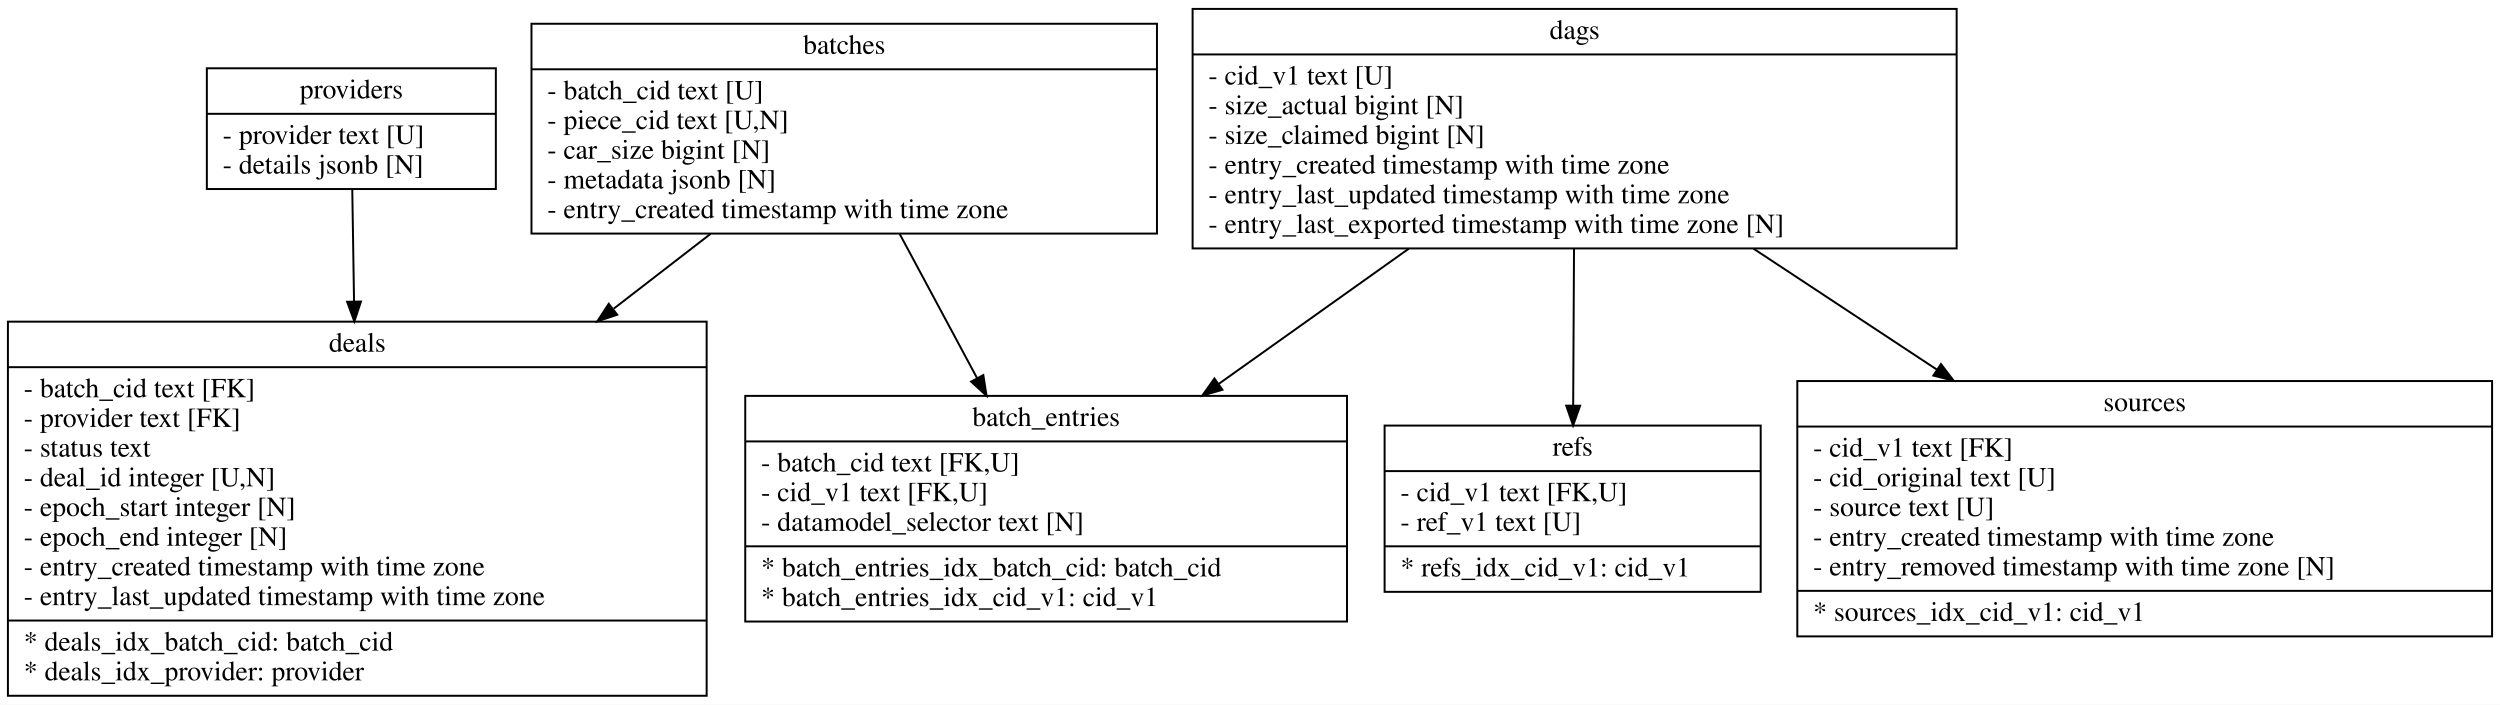
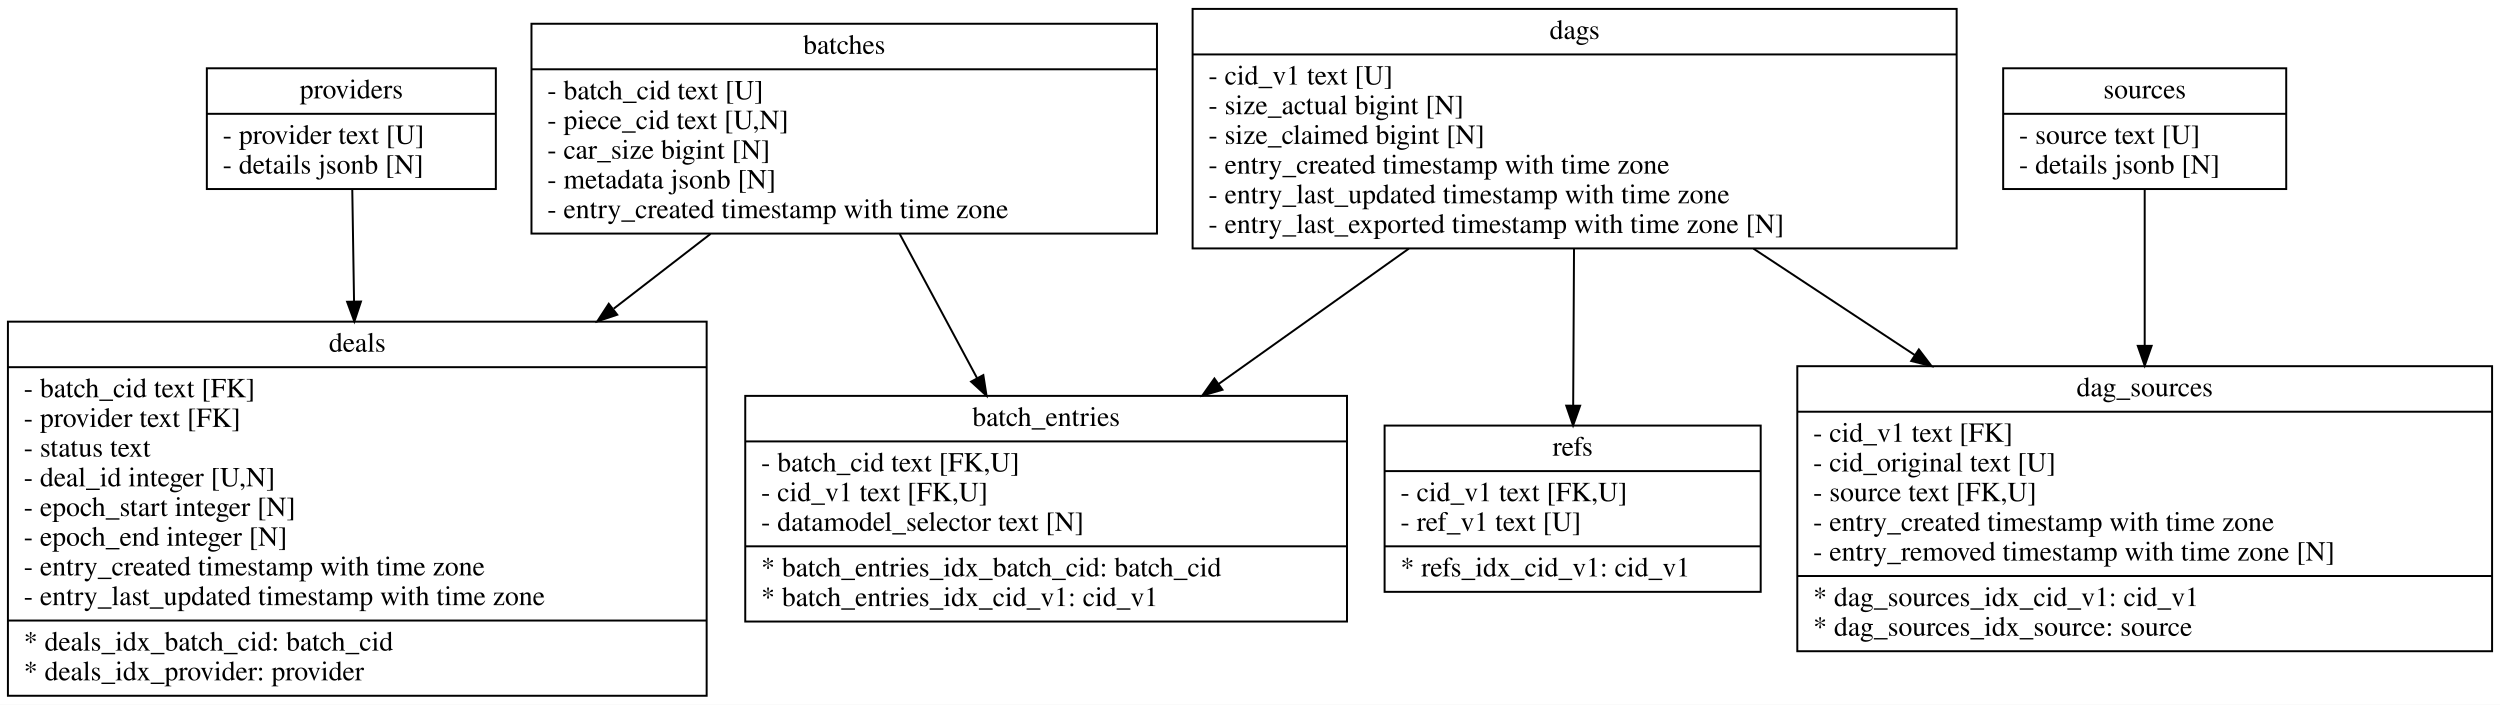
<svg xmlns="http://www.w3.org/2000/svg" width="1263pt" height="356pt" viewBox="0.00 0.00 1263.00 356.00">
  <g id="graph0" class="graph" transform="scale(1 1) rotate(0) translate(4 352)">
    <polygon fill="white" stroke="transparent" points="-4,4 -4,-352 1259,-352 1259,4 -4,4" />
    <g id="node1" class="node">
      <polygon fill="white" stroke="black" points="264.5,-234 264.5,-340 580.5,-340 580.5,-234 264.5,-234" />
      <text text-anchor="middle" x="422.5" y="-324.8" font-family="Times,serif" font-size="14.00">batches</text>
      <polyline fill="none" stroke="black" points="264.5,-317 580.5,-317 " />
      <text text-anchor="start" x="272.5" y="-301.8" font-family="Times,serif" font-size="14.00">- batch_cid text [U]</text>
      <text text-anchor="start" x="272.5" y="-286.8" font-family="Times,serif" font-size="14.00">- piece_cid text [U,N]</text>
      <text text-anchor="start" x="272.5" y="-271.8" font-family="Times,serif" font-size="14.00">- car_size bigint [N]</text>
      <text text-anchor="start" x="272.5" y="-256.8" font-family="Times,serif" font-size="14.00">- metadata jsonb [N]</text>
      <text text-anchor="start" x="272.5" y="-241.8" font-family="Times,serif" font-size="14.00">- entry_created timestamp with time zone</text>
    </g>
    <g id="node6" class="node">
      <polygon fill="white" stroke="black" points="372.5,-38 372.5,-152 676.5,-152 676.5,-38 372.5,-38" />
      <text text-anchor="middle" x="524.5" y="-136.8" font-family="Times,serif" font-size="14.00">batch_entries</text>
      <polyline fill="none" stroke="black" points="372.5,-129 676.5,-129 " />
      <text text-anchor="start" x="380.5" y="-113.8" font-family="Times,serif" font-size="14.00">- batch_cid text [FK,U]</text>
      <text text-anchor="start" x="380.5" y="-98.8" font-family="Times,serif" font-size="14.00">- cid_v1 text [FK,U]</text>
      <text text-anchor="start" x="380.5" y="-83.8" font-family="Times,serif" font-size="14.00">- datamodel_selector text [N]</text>
      <polyline fill="none" stroke="black" points="372.5,-76 676.5,-76 " />
      <text text-anchor="start" x="380.5" y="-60.8" font-family="Times,serif" font-size="14.00">* batch_entries_idx_batch_cid: batch_cid</text>
      <text text-anchor="start" x="380.5" y="-45.8" font-family="Times,serif" font-size="14.00">* batch_entries_idx_cid_v1: cid_v1</text>
    </g>
    <g id="edge1" class="edge">
      <path fill="none" stroke="black" d="M450.51,-233.83C462.59,-211.33 476.84,-184.77 489.6,-161" />
      <polygon fill="black" stroke="black" points="492.77,-162.51 494.41,-152.05 486.6,-159.2 492.77,-162.51" />
    </g>
-     <g id="node7" class="node">
+     <g id="node8" class="node">
      <polygon fill="white" stroke="black" points="0,-0.5 0,-189.5 353,-189.5 353,-0.5 0,-0.5" />
      <text text-anchor="middle" x="176.5" y="-174.3" font-family="Times,serif" font-size="14.00">deals</text>
      <polyline fill="none" stroke="black" points="0,-166.5 353,-166.5 " />
      <text text-anchor="start" x="8" y="-151.3" font-family="Times,serif" font-size="14.00">- batch_cid text [FK]</text>
      <text text-anchor="start" x="8" y="-136.3" font-family="Times,serif" font-size="14.00">- provider text [FK]</text>
      <text text-anchor="start" x="8" y="-121.3" font-family="Times,serif" font-size="14.00">- status text</text>
      <text text-anchor="start" x="8" y="-106.3" font-family="Times,serif" font-size="14.00">- deal_id integer [U,N]</text>
      <text text-anchor="start" x="8" y="-91.3" font-family="Times,serif" font-size="14.00">- epoch_start integer [N]</text>
      <text text-anchor="start" x="8" y="-76.3" font-family="Times,serif" font-size="14.00">- epoch_end integer [N]</text>
      <text text-anchor="start" x="8" y="-61.3" font-family="Times,serif" font-size="14.00">- entry_created timestamp with time zone</text>
      <text text-anchor="start" x="8" y="-46.3" font-family="Times,serif" font-size="14.00">- entry_last_updated timestamp with time zone</text>
      <polyline fill="none" stroke="black" points="0,-38.5 353,-38.5 " />
      <text text-anchor="start" x="8" y="-23.3" font-family="Times,serif" font-size="14.00">* deals_idx_batch_cid: batch_cid</text>
      <text text-anchor="start" x="8" y="-8.3" font-family="Times,serif" font-size="14.00">* deals_idx_provider: provider</text>
    </g>
    <g id="edge2" class="edge">
      <path fill="none" stroke="black" d="M354.95,-233.83C339.67,-222.03 322.95,-209.11 306.06,-196.07" />
      <polygon fill="black" stroke="black" points="307.82,-193 297.76,-189.66 303.54,-198.54 307.82,-193" />
    </g>
    <g id="node2" class="node">
      <polygon fill="white" stroke="black" points="598.5,-226.5 598.5,-347.5 984.5,-347.5 984.5,-226.5 598.5,-226.5" />
      <text text-anchor="middle" x="791.5" y="-332.3" font-family="Times,serif" font-size="14.00">dags</text>
      <polyline fill="none" stroke="black" points="598.5,-324.5 984.5,-324.5 " />
      <text text-anchor="start" x="606.5" y="-309.3" font-family="Times,serif" font-size="14.00">- cid_v1 text [U]</text>
      <text text-anchor="start" x="606.5" y="-294.3" font-family="Times,serif" font-size="14.00">- size_actual bigint [N]</text>
      <text text-anchor="start" x="606.5" y="-279.3" font-family="Times,serif" font-size="14.00">- size_claimed bigint [N]</text>
      <text text-anchor="start" x="606.5" y="-264.3" font-family="Times,serif" font-size="14.00">- entry_created timestamp with time zone</text>
      <text text-anchor="start" x="606.5" y="-249.3" font-family="Times,serif" font-size="14.00">- entry_last_updated timestamp with time zone</text>
      <text text-anchor="start" x="606.5" y="-234.3" font-family="Times,serif" font-size="14.00">- entry_last_exported timestamp with time zone [N]</text>
    </g>
-     <g id="node4" class="node">
+     <g id="node5" class="node">
      <polygon fill="white" stroke="black" points="695.5,-53 695.5,-137 885.5,-137 885.5,-53 695.5,-53" />
      <text text-anchor="middle" x="790.5" y="-121.8" font-family="Times,serif" font-size="14.00">refs</text>
      <polyline fill="none" stroke="black" points="695.5,-114 885.5,-114 " />
      <text text-anchor="start" x="703.5" y="-98.8" font-family="Times,serif" font-size="14.00">- cid_v1 text [FK,U]</text>
      <text text-anchor="start" x="703.5" y="-83.8" font-family="Times,serif" font-size="14.00">- ref_v1 text [U]</text>
      <polyline fill="none" stroke="black" points="695.5,-76 885.5,-76 " />
      <text text-anchor="start" x="703.5" y="-60.8" font-family="Times,serif" font-size="14.00">* refs_idx_cid_v1: cid_v1</text>
    </g>
-     <g id="edge4" class="edge">
+     <g id="edge5" class="edge">
      <path fill="none" stroke="black" d="M791.19,-226.4C791.05,-200.98 790.9,-171.61 790.77,-147.18" />
      <polygon fill="black" stroke="black" points="794.27,-147.02 790.72,-137.04 787.27,-147.06 794.27,-147.02" />
-     </g>
-     <g id="node5" class="node">
-       <polygon fill="white" stroke="black" points="904,-30.5 904,-159.5 1255,-159.5 1255,-30.5 904,-30.5" />
-       <text text-anchor="middle" x="1079.5" y="-144.3" font-family="Times,serif" font-size="14.00">sources</text>
-       <polyline fill="none" stroke="black" points="904,-136.5 1255,-136.5 " />
-       <text text-anchor="start" x="912" y="-121.3" font-family="Times,serif" font-size="14.00">- cid_v1 text [FK]</text>
-       <text text-anchor="start" x="912" y="-106.3" font-family="Times,serif" font-size="14.00">- cid_original text [U]</text>
-       <text text-anchor="start" x="912" y="-91.3" font-family="Times,serif" font-size="14.00">- source text [U]</text>
-       <text text-anchor="start" x="912" y="-76.3" font-family="Times,serif" font-size="14.00">- entry_created timestamp with time zone</text>
-       <text text-anchor="start" x="912" y="-61.3" font-family="Times,serif" font-size="14.00">- entry_removed timestamp with time zone [N]</text>
-       <polyline fill="none" stroke="black" points="904,-53.5 1255,-53.5 " />
-       <text text-anchor="start" x="912" y="-38.3" font-family="Times,serif" font-size="14.00">* sources_idx_cid_v1: cid_v1</text>
-     </g>
-     <g id="edge5" class="edge">
-       <path fill="none" stroke="black" d="M881.83,-226.4C911.24,-207.01 944.12,-185.31 974.51,-165.27" />
-       <polygon fill="black" stroke="black" points="976.58,-168.09 983,-159.66 972.73,-162.25 976.58,-168.09" />
    </g>
    <g id="edge3" class="edge">
      <path fill="none" stroke="black" d="M707.75,-226.4C677.15,-204.63 642.47,-179.95 611.58,-157.97" />
      <polygon fill="black" stroke="black" points="613.58,-155.09 603.4,-152.14 609.52,-160.79 613.58,-155.09" />
+     </g>
+     <g id="node7" class="node">
+       <polygon fill="white" stroke="black" points="904,-23 904,-167 1255,-167 1255,-23 904,-23" />
+       <text text-anchor="middle" x="1079.5" y="-151.8" font-family="Times,serif" font-size="14.00">dag_sources</text>
+       <polyline fill="none" stroke="black" points="904,-144 1255,-144 " />
+       <text text-anchor="start" x="912" y="-128.8" font-family="Times,serif" font-size="14.00">- cid_v1 text [FK]</text>
+       <text text-anchor="start" x="912" y="-113.8" font-family="Times,serif" font-size="14.00">- cid_original text [U]</text>
+       <text text-anchor="start" x="912" y="-98.8" font-family="Times,serif" font-size="14.00">- source text [FK,U]</text>
+       <text text-anchor="start" x="912" y="-83.8" font-family="Times,serif" font-size="14.00">- entry_created timestamp with time zone</text>
+       <text text-anchor="start" x="912" y="-68.8" font-family="Times,serif" font-size="14.00">- entry_removed timestamp with time zone [N]</text>
+       <polyline fill="none" stroke="black" points="904,-61 1255,-61 " />
+       <text text-anchor="start" x="912" y="-45.8" font-family="Times,serif" font-size="14.00">* dag_sources_idx_cid_v1: cid_v1</text>
+       <text text-anchor="start" x="912" y="-30.8" font-family="Times,serif" font-size="14.00">* dag_sources_idx_source: source</text>
+     </g>
+     <g id="edge4" class="edge">
+       <path fill="none" stroke="black" d="M881.83,-226.4C907.7,-209.34 936.26,-190.5 963.43,-172.57" />
+       <polygon fill="black" stroke="black" points="965.4,-175.47 971.82,-167.04 961.54,-169.62 965.4,-175.47" />
    </g>
    <g id="node3" class="node">
      <polygon fill="white" stroke="black" points="100.5,-256.5 100.5,-317.5 246.5,-317.5 246.5,-256.5 100.5,-256.5" />
      <text text-anchor="middle" x="173.5" y="-302.3" font-family="Times,serif" font-size="14.00">providers</text>
      <polyline fill="none" stroke="black" points="100.5,-294.5 246.5,-294.5 " />
      <text text-anchor="start" x="108.5" y="-279.3" font-family="Times,serif" font-size="14.00">- provider text [U]</text>
      <text text-anchor="start" x="108.5" y="-264.3" font-family="Times,serif" font-size="14.00">- details jsonb [N]</text>
    </g>
    <g id="edge6" class="edge">
      <path fill="none" stroke="black" d="M173.97,-256.31C174.22,-240.71 174.53,-220.54 174.86,-199.81" />
      <polygon fill="black" stroke="black" points="178.36,-199.66 175.02,-189.61 171.36,-199.55 178.36,-199.66" />
    </g>
+     <g id="node4" class="node">
+       <polygon fill="white" stroke="black" points="1008,-256.5 1008,-317.5 1151,-317.5 1151,-256.5 1008,-256.5" />
+       <text text-anchor="middle" x="1079.5" y="-302.3" font-family="Times,serif" font-size="14.00">sources</text>
+       <polyline fill="none" stroke="black" points="1008,-294.5 1151,-294.5 " />
+       <text text-anchor="start" x="1016" y="-279.3" font-family="Times,serif" font-size="14.00">- source text [U]</text>
+       <text text-anchor="start" x="1016" y="-264.3" font-family="Times,serif" font-size="14.00">- details jsonb [N]</text>
+     </g>
+     <g id="edge7" class="edge">
+       <path fill="none" stroke="black" d="M1079.5,-256.31C1079.5,-235.12 1079.5,-205.52 1079.5,-177.52" />
+       <polygon fill="black" stroke="black" points="1083,-177.29 1079.5,-167.29 1076,-177.29 1083,-177.29" />
+     </g>
  </g>
</svg>
